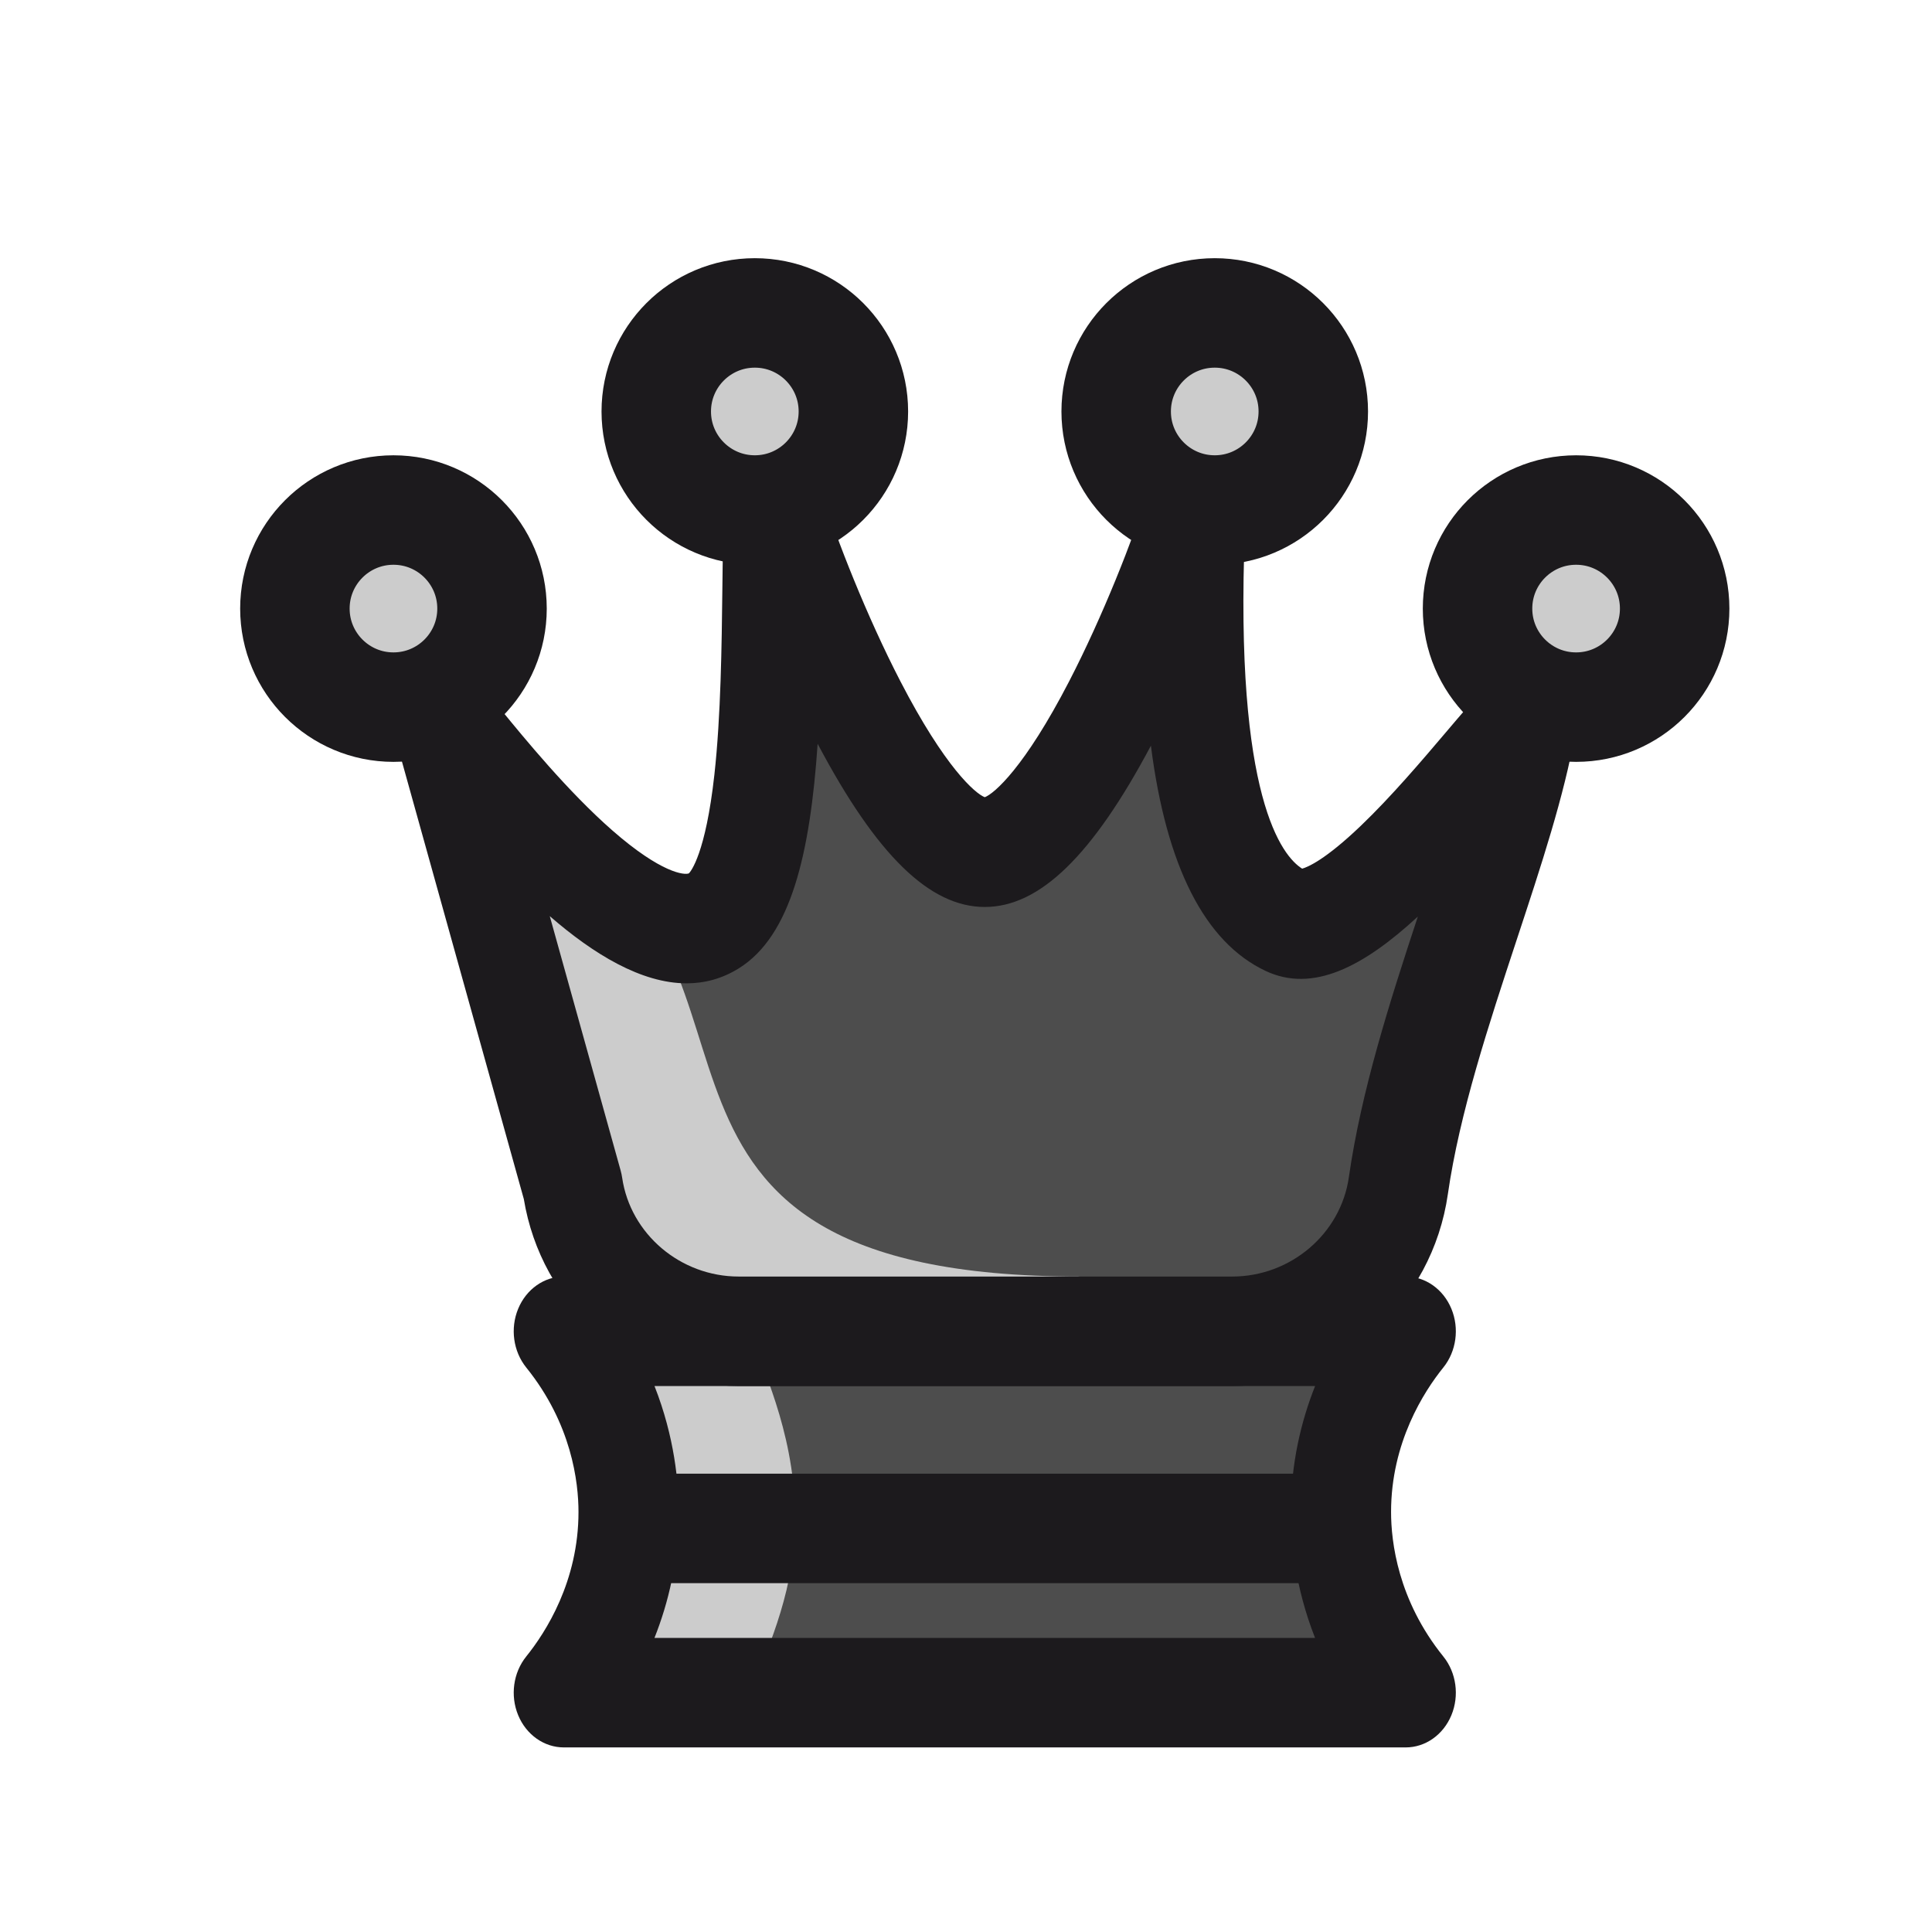
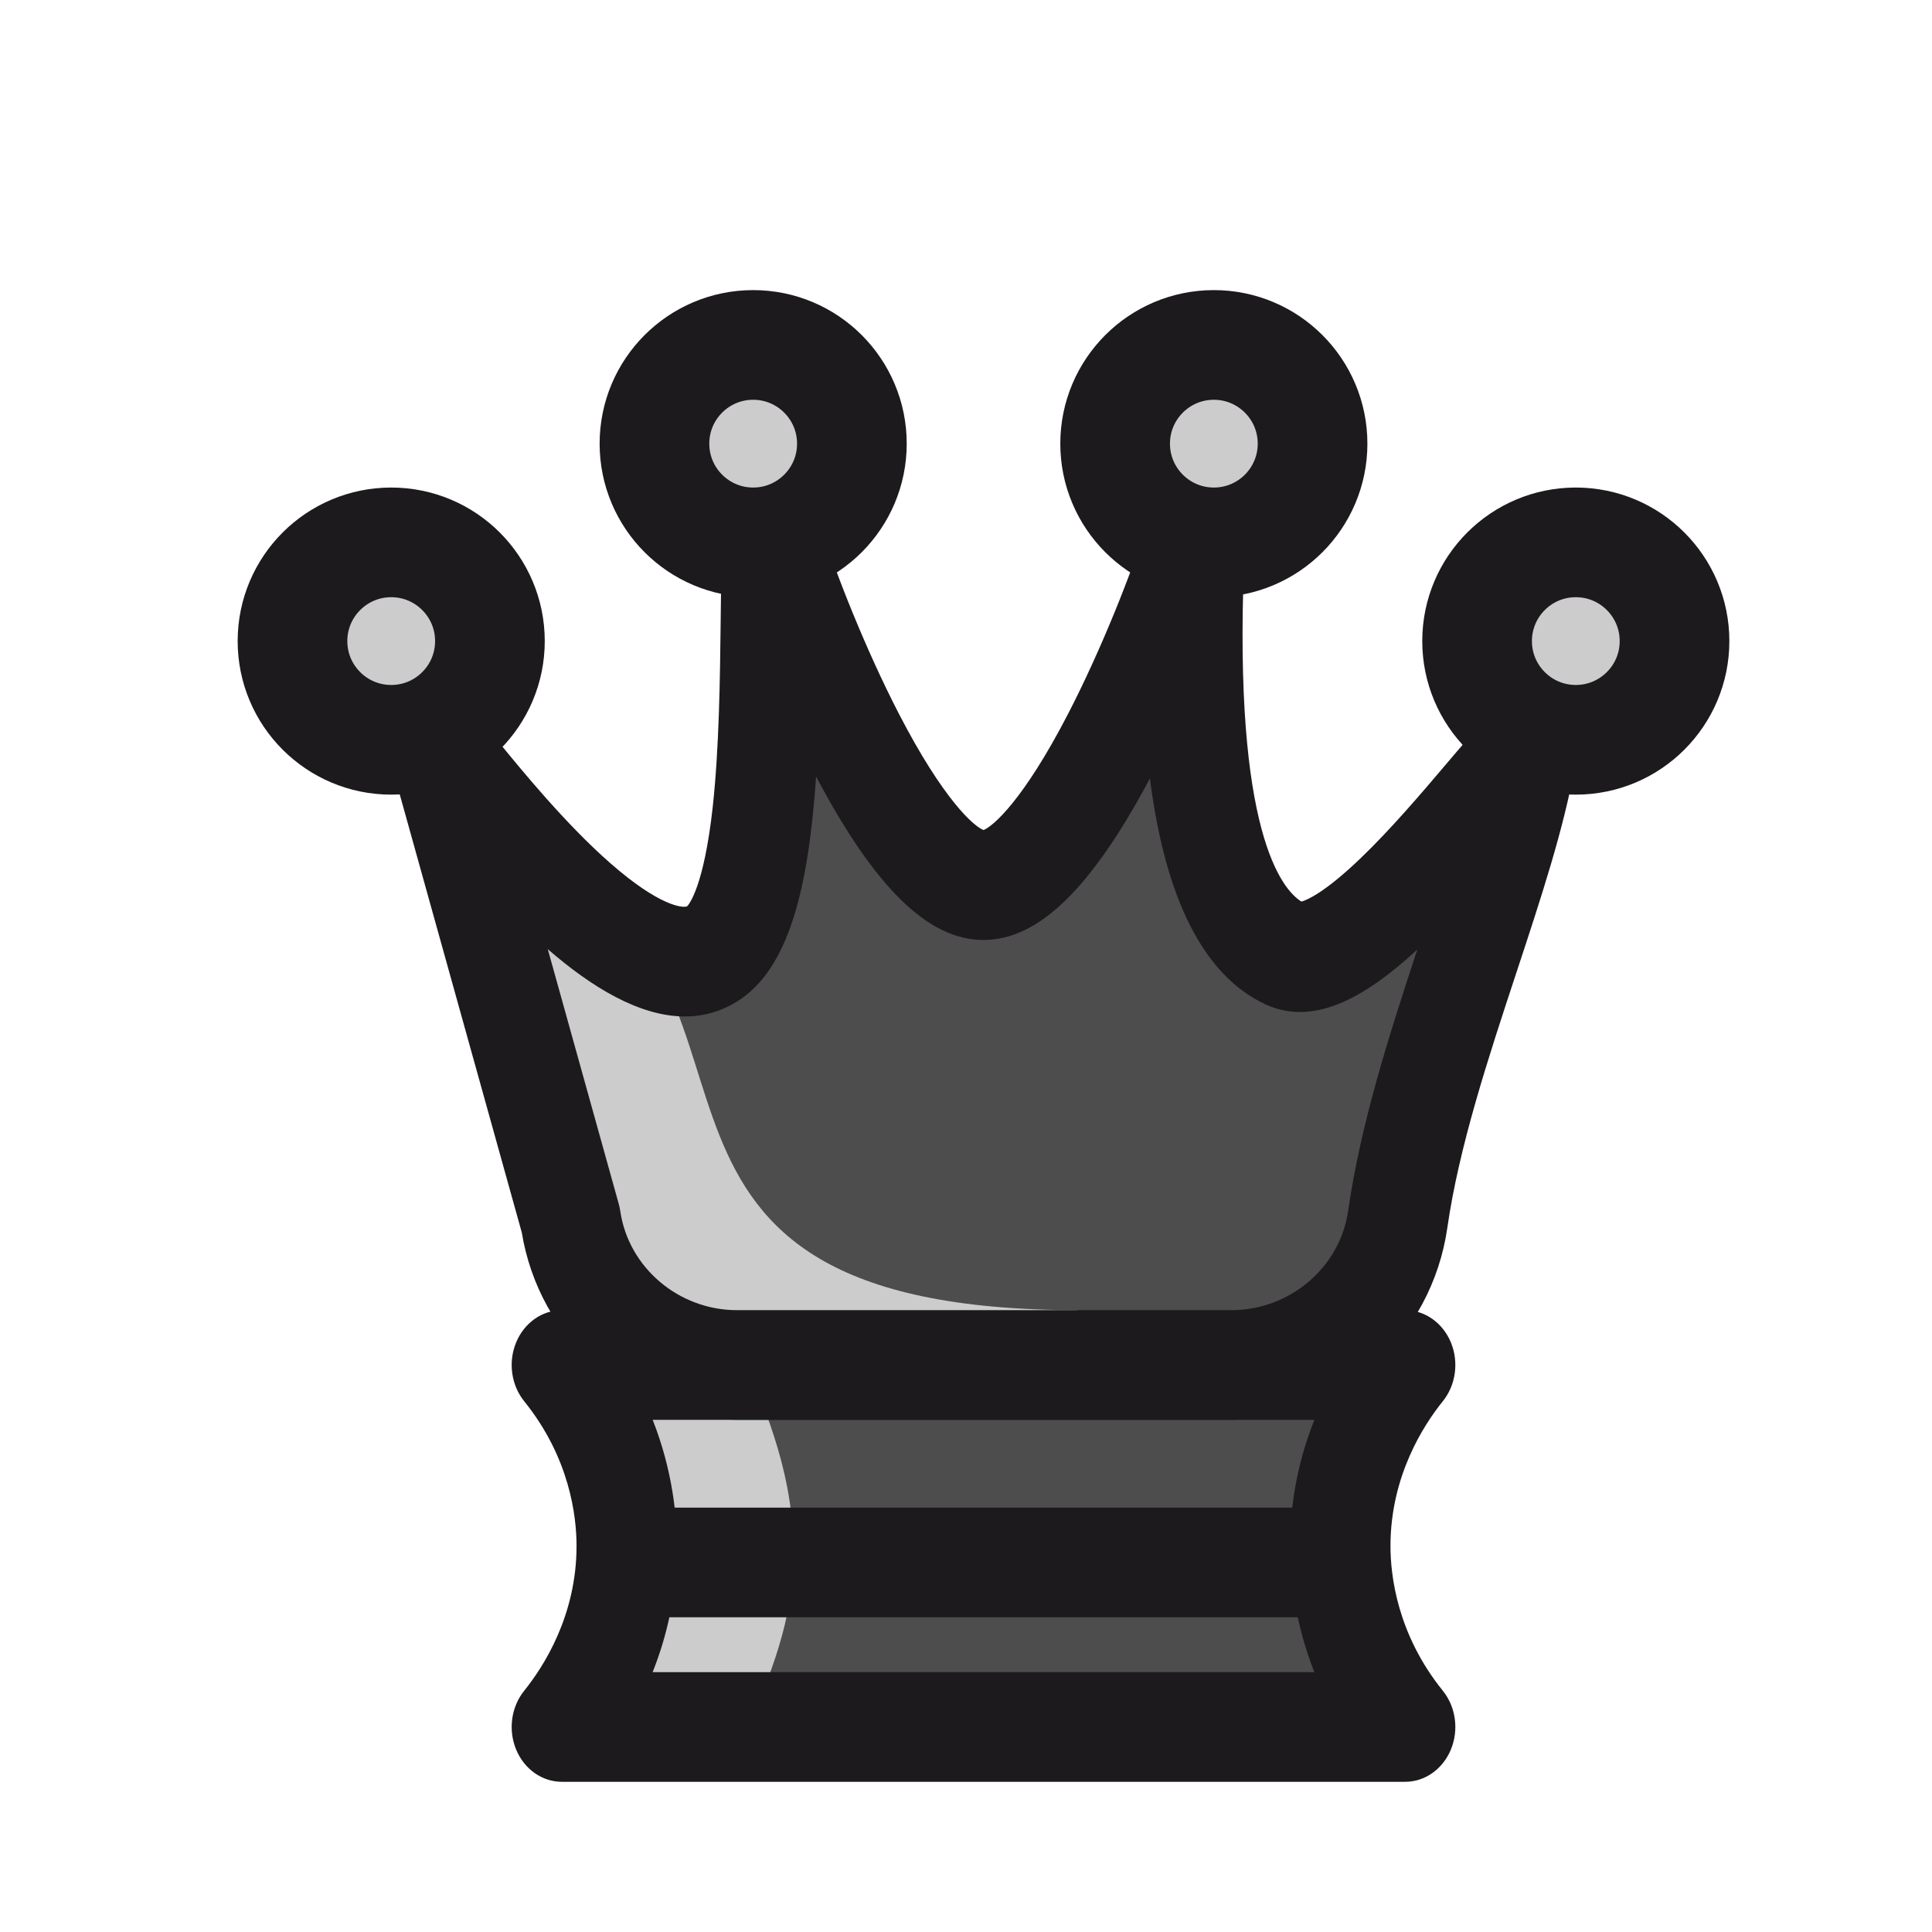
- <svg xmlns="http://www.w3.org/2000/svg" width="100%" height="100%" viewBox="0 0 592 592" version="1.1" xml:space="preserve" style="fill-rule:evenodd;clip-rule:evenodd;stroke-linejoin:round;stroke-miterlimit:10;">
-   <g transform="matrix(1,0,0,1,-944,-313)">
-     <g transform="matrix(1,0,0,1,169.792,27.3962)">
-       <g id="bQ.svg" transform="matrix(5.90551,0,0,5.90551,1070.37,581.693)">
-         <g id="bQ.svg1">
-           <g id="bQ.svg2" transform="matrix(1,0,0,1,-50,-50)">
-             <g transform="matrix(1,0,0,1,0,-3.78788)">
-               <path d="M72.789,91.477L29.105,91.477C29.958,90.421 32.466,87.032 32.466,82.102C32.466,80.782 32.286,76.67 29.105,72.727L72.789,72.727C71.936,73.784 69.428,77.173 69.428,82.102C69.428,83.423 69.608,87.534 72.789,91.477" style="fill:rgb(77,77,77);fill-rule:nonzero;" />
-             </g>
-             <g transform="matrix(1,0,0,1,0,-3.78788)">
-               <path d="M38.826,91.477C39.501,89.53 40.991,86.596 41.098,82.955C41.231,78.448 39.564,75.052 38.826,72.917C36.803,72.917 33.664,72.727 31.641,72.727L34.589,82.955L29.908,91.477L38.826,91.477Z" style="fill:rgb(204,204,204);fill-rule:nonzero;" />
-             </g>
-             <g transform="matrix(1,0,0,1,0,-3.78788)">
-               <path d="M33.808,88.636L68.084,88.636C67.038,85.982 66.828,83.591 66.828,82.102C66.828,79.58 67.364,77.384 68.086,75.568L33.81,75.568C34.856,78.223 35.066,80.613 35.066,82.102C35.066,84.625 34.53,86.821 33.808,88.636M72.788,94.318L29.106,94.318C28.084,94.318 27.157,93.664 26.736,92.647C26.315,91.629 26.48,90.437 27.155,89.599C28.167,88.343 29.866,85.7 29.866,82.102C29.866,80.558 29.514,77.53 27.154,74.605C26.48,73.767 26.315,72.575 26.736,71.558C27.157,70.541 28.084,69.886 29.106,69.886L72.788,69.886C73.81,69.886 74.737,70.54 75.158,71.558C75.579,72.576 75.415,73.767 74.739,74.606C73.727,75.861 72.028,78.505 72.028,82.102C72.028,83.646 72.38,86.674 74.739,89.6C75.415,90.437 75.579,91.63 75.158,92.647C74.737,93.664 73.81,94.318 72.788,94.318" style="fill:rgb(28,26,29);fill-rule:nonzero;" />
-             </g>
-             <g transform="matrix(1,0,0,1,0,-3.78788)">
-               <path d="M29.565,65.208L22.866,41.162C23.479,41.531 32.417,54.238 36.906,51.421C40.476,49.18 39.734,35.477 40.027,30.114C41.598,35.084 46.861,47.87 50.947,47.87C55.033,47.87 60.296,35.084 61.867,30.114C61.967,30.726 60.385,48.515 66.548,51.421C70.068,53.081 77.889,41.665 79.029,41.162C77.861,47.83 73.573,57.034 72.405,65.176C71.784,69.51 68.116,72.727 63.787,72.727L38.178,72.727C33.862,72.727 30.197,69.528 29.565,65.208" style="fill:rgb(77,77,77);fill-rule:nonzero;" />
-             </g>
-             <g transform="matrix(1,0,0,1,0,-3.78788)">
-               <path d="M28.755,47.159C41.288,53.409 29.924,69.886 55.871,69.886L36.927,72.727C34.807,70.745 30.475,66.141 28.755,59.091C27.507,53.974 28.149,49.674 28.755,47.159" style="fill:rgb(204,204,204);fill-rule:nonzero;" />
-             </g>
-             <g transform="matrix(1,0,0,1,0,-3.78788)">
-               <path d="M28.376,51.186L32.052,64.381C32.087,64.506 32.113,64.632 32.132,64.76C32.56,67.683 35.16,69.886 38.178,69.886L63.787,69.886C66.815,69.886 69.416,67.672 69.837,64.737C70.48,60.256 71.948,55.667 73.417,51.208C70.595,53.81 67.968,55.185 65.518,54.028C62.366,52.543 60.365,48.611 59.567,42.341C56.532,48.051 53.792,50.71 50.947,50.71C48.091,50.71 45.342,48.031 42.293,42.278L42.275,42.242C41.884,47.957 40.891,52.196 38.201,53.884C37.329,54.431 36.414,54.672 35.477,54.672C33.131,54.672 30.65,53.16 28.376,51.186M63.787,75.568L38.178,75.568C35.503,75.568 32.907,74.588 30.867,72.807C28.831,71.031 27.474,68.572 27.029,65.864L20.378,41.989C20.07,40.883 20.406,39.684 21.228,38.955C22.049,38.227 23.193,38.116 24.119,38.673C24.617,38.972 24.899,39.318 25.837,40.464C27.054,41.952 29.32,44.721 31.616,46.733C34.167,48.967 35.374,49.065 35.596,48.965C35.689,48.869 36.463,47.95 36.918,43.839C37.254,40.791 37.297,37.143 37.331,34.211C37.351,32.542 37.368,31.1 37.431,29.944C37.504,28.591 38.443,27.484 39.673,27.299C40.901,27.115 42.079,27.905 42.484,29.186C43.259,31.639 44.823,35.626 46.569,39.001C48.881,43.473 50.455,44.827 50.947,45.015C51.439,44.827 53.013,43.473 55.325,39.001C57.07,35.626 58.634,31.639 59.41,29.186C59.797,27.962 60.892,27.181 62.073,27.282C63.254,27.384 64.223,28.346 64.429,29.621C64.49,30.001 64.479,30.274 64.444,31.178C63.894,45.082 66.394,48.083 67.415,48.722C67.706,48.641 68.617,48.261 70.462,46.494C72.036,44.988 73.618,43.125 74.89,41.627C76.573,39.645 77.203,38.903 78.055,38.528C78.937,38.138 79.944,38.306 80.68,38.967C81.415,39.627 81.761,40.674 81.582,41.695C81.016,44.928 79.821,48.55 78.556,52.385C77.091,56.827 75.576,61.421 74.974,65.615C74.573,68.413 73.202,70.962 71.114,72.793C69.071,74.583 66.47,75.568 63.787,75.568" style="fill:rgb(28,26,29);fill-rule:nonzero;" />
-             </g>
-             <g transform="matrix(1,0,0,1,0,-3.78788)">
-               <path d="M44.129,25C44.129,27.824 41.839,30.114 39.015,30.114C36.191,30.114 33.902,27.824 33.902,25C33.902,22.176 36.191,19.886 39.015,19.886C41.839,19.886 44.129,22.176 44.129,25" style="fill:rgb(128,128,128);fill-rule:nonzero;" />
-             </g>
-             <g transform="matrix(1,0,0,-1,31.8182,38.2576)">
-               <path d="M12.311,17.045C12.311,14.222 10.021,11.932 7.197,11.932C4.373,11.932 2.083,14.222 2.083,17.045C2.083,19.869 4.373,22.159 7.197,22.159C10.021,22.159 12.311,19.869 12.311,17.045Z" style="fill:rgb(204,204,204);fill-rule:nonzero;stroke:rgb(28,26,29);stroke-width:5.68px;" />
-             </g>
-             <g transform="matrix(1,0,0,1,0,-3.78788)">
-               <path d="M67.992,25C67.992,27.824 65.703,30.114 62.879,30.114C60.055,30.114 57.765,27.824 57.765,25C57.765,22.176 60.055,19.886 62.879,19.886C65.703,19.886 67.992,22.176 67.992,25" style="fill:rgb(204,204,204);fill-rule:nonzero;" />
-             </g>
-             <g transform="matrix(1,0,0,-1,55.6818,38.2576)">
-               <path d="M12.311,17.045C12.311,14.222 10.021,11.932 7.197,11.932C4.373,11.932 2.083,14.222 2.083,17.045C2.083,19.869 4.373,22.159 7.197,22.159C10.021,22.159 12.311,19.869 12.311,17.045Z" style="fill:none;fill-rule:nonzero;stroke:rgb(28,26,29);stroke-width:5.68px;" />
-             </g>
-             <g transform="matrix(1,0,0,1,0,-3.78788)">
-               <path d="M86.742,35.227C86.742,38.051 84.453,40.341 81.629,40.341C78.805,40.341 76.515,38.051 76.515,35.227C76.515,32.403 78.805,30.114 81.629,30.114C84.453,30.114 86.742,32.403 86.742,35.227" style="fill:rgb(204,204,204);fill-rule:nonzero;" />
-             </g>
-             <g transform="matrix(1,0,0,-1,74.4318,48.4849)">
-               <path d="M12.311,17.045C12.311,14.222 10.021,11.932 7.197,11.932C4.373,11.932 2.083,14.222 2.083,17.045C2.083,19.869 4.373,22.159 7.197,22.159C10.021,22.159 12.311,19.869 12.311,17.045Z" style="fill:none;fill-rule:nonzero;stroke:rgb(28,26,29);stroke-width:5.68px;" />
-             </g>
-             <g transform="matrix(1,0,0,1,0,-3.78788)">
-               <path d="M25.379,35.227C25.379,38.051 23.089,40.341 20.265,40.341C17.441,40.341 15.152,38.051 15.152,35.227C15.152,32.403 17.441,30.114 20.265,30.114C23.089,30.114 25.379,32.403 25.379,35.227" style="fill:rgb(128,128,128);fill-rule:nonzero;" />
-             </g>
-             <g transform="matrix(1,0,0,-1,13.0682,48.4849)">
-               <path d="M12.311,17.045C12.311,14.222 10.021,11.932 7.197,11.932C4.373,11.932 2.083,14.222 2.083,17.045C2.083,19.869 4.373,22.159 7.197,22.159C10.021,22.159 12.311,19.869 12.311,17.045Z" style="fill:rgb(204,204,204);fill-rule:nonzero;stroke:rgb(28,26,29);stroke-width:5.68px;" />
-             </g>
-             <g transform="matrix(1,0,0,-1,19.9152,96.2122)">
-               <path d="M12.311,17.045L49.753,17.045" style="fill:none;fill-rule:nonzero;stroke:rgb(28,26,29);stroke-width:5.68px;" />
-             </g>
-           </g>
-           <g id="bQ.svg3">
-                     </g>
-         </g>
-       </g>
-     </g>
-   </g>
+ <svg xmlns="http://www.w3.org/2000/svg" width="100%" height="100%" viewBox="0 0 417 417" version="1.1" xml:space="preserve" style="fill-rule:evenodd;clip-rule:evenodd;stroke-linejoin:round;stroke-miterlimit:10;">
+   <path d="M303.286,372.746l-182.014,0c3.551,-4.402 14.004,-18.523 14.004,-39.062c0,-5.503 -0.752,-22.633 -14.004,-39.063l182.014,0c-3.551,4.402 -14.001,18.524 -14.001,39.063c0,5.502 0.75,22.632 14.001,39.062" style="fill:#4d4d4d;fill-rule:nonzero;" />
+   <path d="M161.774,372.746c2.812,-8.113 9.023,-20.338 9.47,-35.511c0.552,-18.779 -6.394,-32.925 -9.47,-41.825c-8.428,0 -21.507,-0.789 -29.935,-0.789l12.281,42.614l-19.504,35.511l37.158,0Z" style="fill:#ccc;fill-rule:nonzero;" />
+   <path d="M140.865,360.909l142.819,0c-4.359,-11.061 -5.234,-21.02 -5.234,-27.225c0,-10.512 2.232,-19.661 5.243,-27.226l-142.819,0c4.359,11.061 5.234,21.021 5.234,27.226c-0,10.511 -2.232,19.66 -5.243,27.225m162.418,23.674l-182.008,0c-4.26,0 -8.122,-2.725 -9.873,-6.963c-1.755,-4.242 -1.071,-9.208 1.744,-12.7c4.217,-5.232 11.294,-16.246 11.294,-31.236c0,-6.433 -1.467,-19.05 -11.297,-31.239c-2.812,-3.49 -3.496,-8.459 -1.741,-12.698c1.751,-4.237 5.613,-6.963 9.873,-6.963l182.008,0c4.26,0 8.122,2.725 9.874,6.963c1.754,4.242 1.073,9.208 -1.744,12.701c-4.218,5.231 -11.295,16.245 -11.295,31.236c-0,6.433 1.467,19.05 11.294,31.239c2.817,3.489 3.499,8.458 1.745,12.697c-1.752,4.238 -5.614,6.963 -9.874,6.963" style="fill:#1c1a1d;fill-rule:nonzero;" />
+   <path d="M123.187,263.292l-27.914,-100.195c2.556,1.539 39.8,54.485 58.501,42.747c14.877,-9.338 11.782,-66.43 13.003,-88.779c6.548,20.709 28.477,73.982 45.502,73.982c17.025,0 38.954,-53.273 45.502,-73.982c0.413,2.549 -6.177,76.67 19.5,88.779c14.667,6.917 47.257,-40.651 52.006,-42.747c-4.867,27.784 -22.733,66.134 -27.597,100.061c-2.59,18.057 -17.874,31.463 -35.913,31.463l-106.7,0c-17.984,0 -33.255,-13.328 -35.89,-31.329" style="fill:#4d4d4d;fill-rule:nonzero;" />
+   <path d="M119.814,188.087c52.219,26.042 4.87,94.697 112.983,94.697l-78.936,11.837c-8.832,-8.261 -26.883,-27.441 -34.047,-56.818c-5.201,-21.319 -2.525,-39.238 -0,-49.716" style="fill:#ccc;fill-rule:nonzero;" />
+   <path d="M118.232,204.866l15.318,54.981c0.145,0.518 0.256,1.045 0.333,1.578c1.785,12.177 12.617,21.359 25.194,21.359l106.703,0c12.614,0 23.453,-9.226 25.206,-21.457c2.68,-18.669 8.799,-37.79 14.918,-56.369c-11.758,10.841 -22.704,16.569 -32.913,11.75c-13.132,-6.189 -21.47,-22.57 -24.793,-48.695c-12.649,23.789 -24.066,34.871 -35.919,34.871c-11.899,-0 -23.354,-11.165 -36.057,-35.133l-0.077,-0.15c-1.63,23.812 -5.765,41.473 -16.973,48.507c-3.634,2.278 -7.447,3.283 -11.35,3.283c-9.777,-0 -20.114,-6.301 -29.59,-14.525m147.548,101.592l-106.703,0c-11.147,0 -21.964,-4.084 -30.463,-11.504c-8.483,-7.401 -14.14,-17.647 -15.992,-28.93l-27.712,-99.478c-1.286,-4.609 0.114,-9.606 3.539,-12.642c3.421,-3.036 8.187,-3.498 12.047,-1.178c2.074,1.247 3.251,2.689 7.157,7.463c5.071,6.2 14.512,17.74 24.082,26.123c10.628,9.309 15.658,9.716 16.583,9.3c0.386,-0.401 3.61,-4.23 5.506,-21.359c1.402,-12.701 1.582,-27.901 1.723,-40.117c0.084,-6.955 0.151,-12.963 0.417,-17.778c0.304,-5.638 4.216,-10.252 9.34,-11.019c5.117,-0.768 10.024,2.521 11.713,7.859c3.231,10.223 9.748,26.834 17.019,40.898c9.634,18.631 16.194,24.272 18.243,25.058c2.05,-0.786 8.61,-6.428 18.243,-25.058c7.272,-14.063 13.788,-30.675 17.019,-40.897c1.612,-5.098 6.177,-8.354 11.097,-7.935c4.919,0.426 8.958,4.436 9.815,9.747c0.256,1.585 0.209,2.723 0.062,6.489c-2.291,57.934 8.126,70.437 12.382,73.101c1.212,-0.34 5.007,-1.924 12.694,-9.285c6.557,-6.276 13.151,-14.038 18.45,-20.277c7.015,-8.262 9.639,-11.351 13.186,-12.916c3.678,-1.625 7.874,-0.922 10.938,1.831c3.064,2.749 4.507,7.111 3.761,11.368c-2.358,13.468 -7.337,28.561 -12.608,44.541c-6.104,18.507 -12.417,37.647 -14.926,55.125c-1.671,11.659 -7.383,22.278 -16.085,29.908c-8.511,7.456 -19.35,11.562 -30.527,11.562" style="fill:#1c1a1d;fill-rule:nonzero;" />
+   <path d="M183.87,95.758c-0,11.766 -9.541,21.306 -21.307,21.306c-11.766,0 -21.307,-9.54 -21.307,-21.306c0,-11.767 9.541,-21.307 21.307,-21.307c11.766,-0 21.307,9.54 21.307,21.307" style="fill:#808080;fill-rule:nonzero;" />
+   <path d="M183.87,95.758c-0,11.766 -9.541,21.307 -21.307,21.307c-11.766,-0 -21.307,-9.541 -21.307,-21.307c0,-11.766 9.541,-21.307 21.307,-21.307c11.766,0 21.307,9.541 21.307,21.307Z" style="fill:#ccc;fill-rule:nonzero;stroke:#1c1a1d;stroke-width:23.67px;" />
+   <path d="M283.302,95.758c-0,11.766 -9.541,21.306 -21.307,21.306c-11.766,0 -21.307,-9.54 -21.307,-21.306c0,-11.767 9.541,-21.307 21.307,-21.307c11.766,-0 21.307,9.54 21.307,21.307" style="fill:#ccc;fill-rule:nonzero;" />
+   <path d="M283.302,95.758c-0,11.766 -9.541,21.307 -21.307,21.307c-11.766,-0 -21.307,-9.541 -21.307,-21.307c0,-11.766 9.541,-21.307 21.307,-21.307c11.766,0 21.307,9.541 21.307,21.307Z" style="fill:none;fill-rule:nonzero;stroke:#1c1a1d;stroke-width:23.67px;" />
+   <path d="M361.427,138.371c-0,11.766 -9.541,21.307 -21.307,21.307c-11.766,0 -21.307,-9.541 -21.307,-21.307c0,-11.766 9.541,-21.307 21.307,-21.307c11.766,0 21.307,9.541 21.307,21.307" style="fill:#ccc;fill-rule:nonzero;" />
+   <path d="M361.427,138.371c-0,11.767 -9.541,21.307 -21.307,21.307c-11.766,0 -21.307,-9.54 -21.307,-21.307c0,-11.766 9.541,-21.306 21.307,-21.306c11.766,-0 21.307,9.54 21.307,21.306Z" style="fill:none;fill-rule:nonzero;stroke:#1c1a1d;stroke-width:23.67px;" />
+   <path d="M105.745,138.371c-0,11.766 -9.541,21.307 -21.307,21.307c-11.766,0 -21.307,-9.541 -21.307,-21.307c0,-11.766 9.541,-21.307 21.307,-21.307c11.766,0 21.307,9.541 21.307,21.307" style="fill:#808080;fill-rule:nonzero;" />
+   <path d="M105.745,138.371c-0,11.767 -9.541,21.307 -21.307,21.307c-11.766,0 -21.307,-9.54 -21.307,-21.307c0,-11.766 9.541,-21.306 21.307,-21.306c11.766,-0 21.307,9.54 21.307,21.306Z" style="fill:#ccc;fill-rule:nonzero;stroke:#1c1a1d;stroke-width:23.67px;" />
+   <path d="M134.274,337.235l156.009,0" style="fill:none;fill-rule:nonzero;stroke:#1c1a1d;stroke-width:23.67px;" />
</svg>
